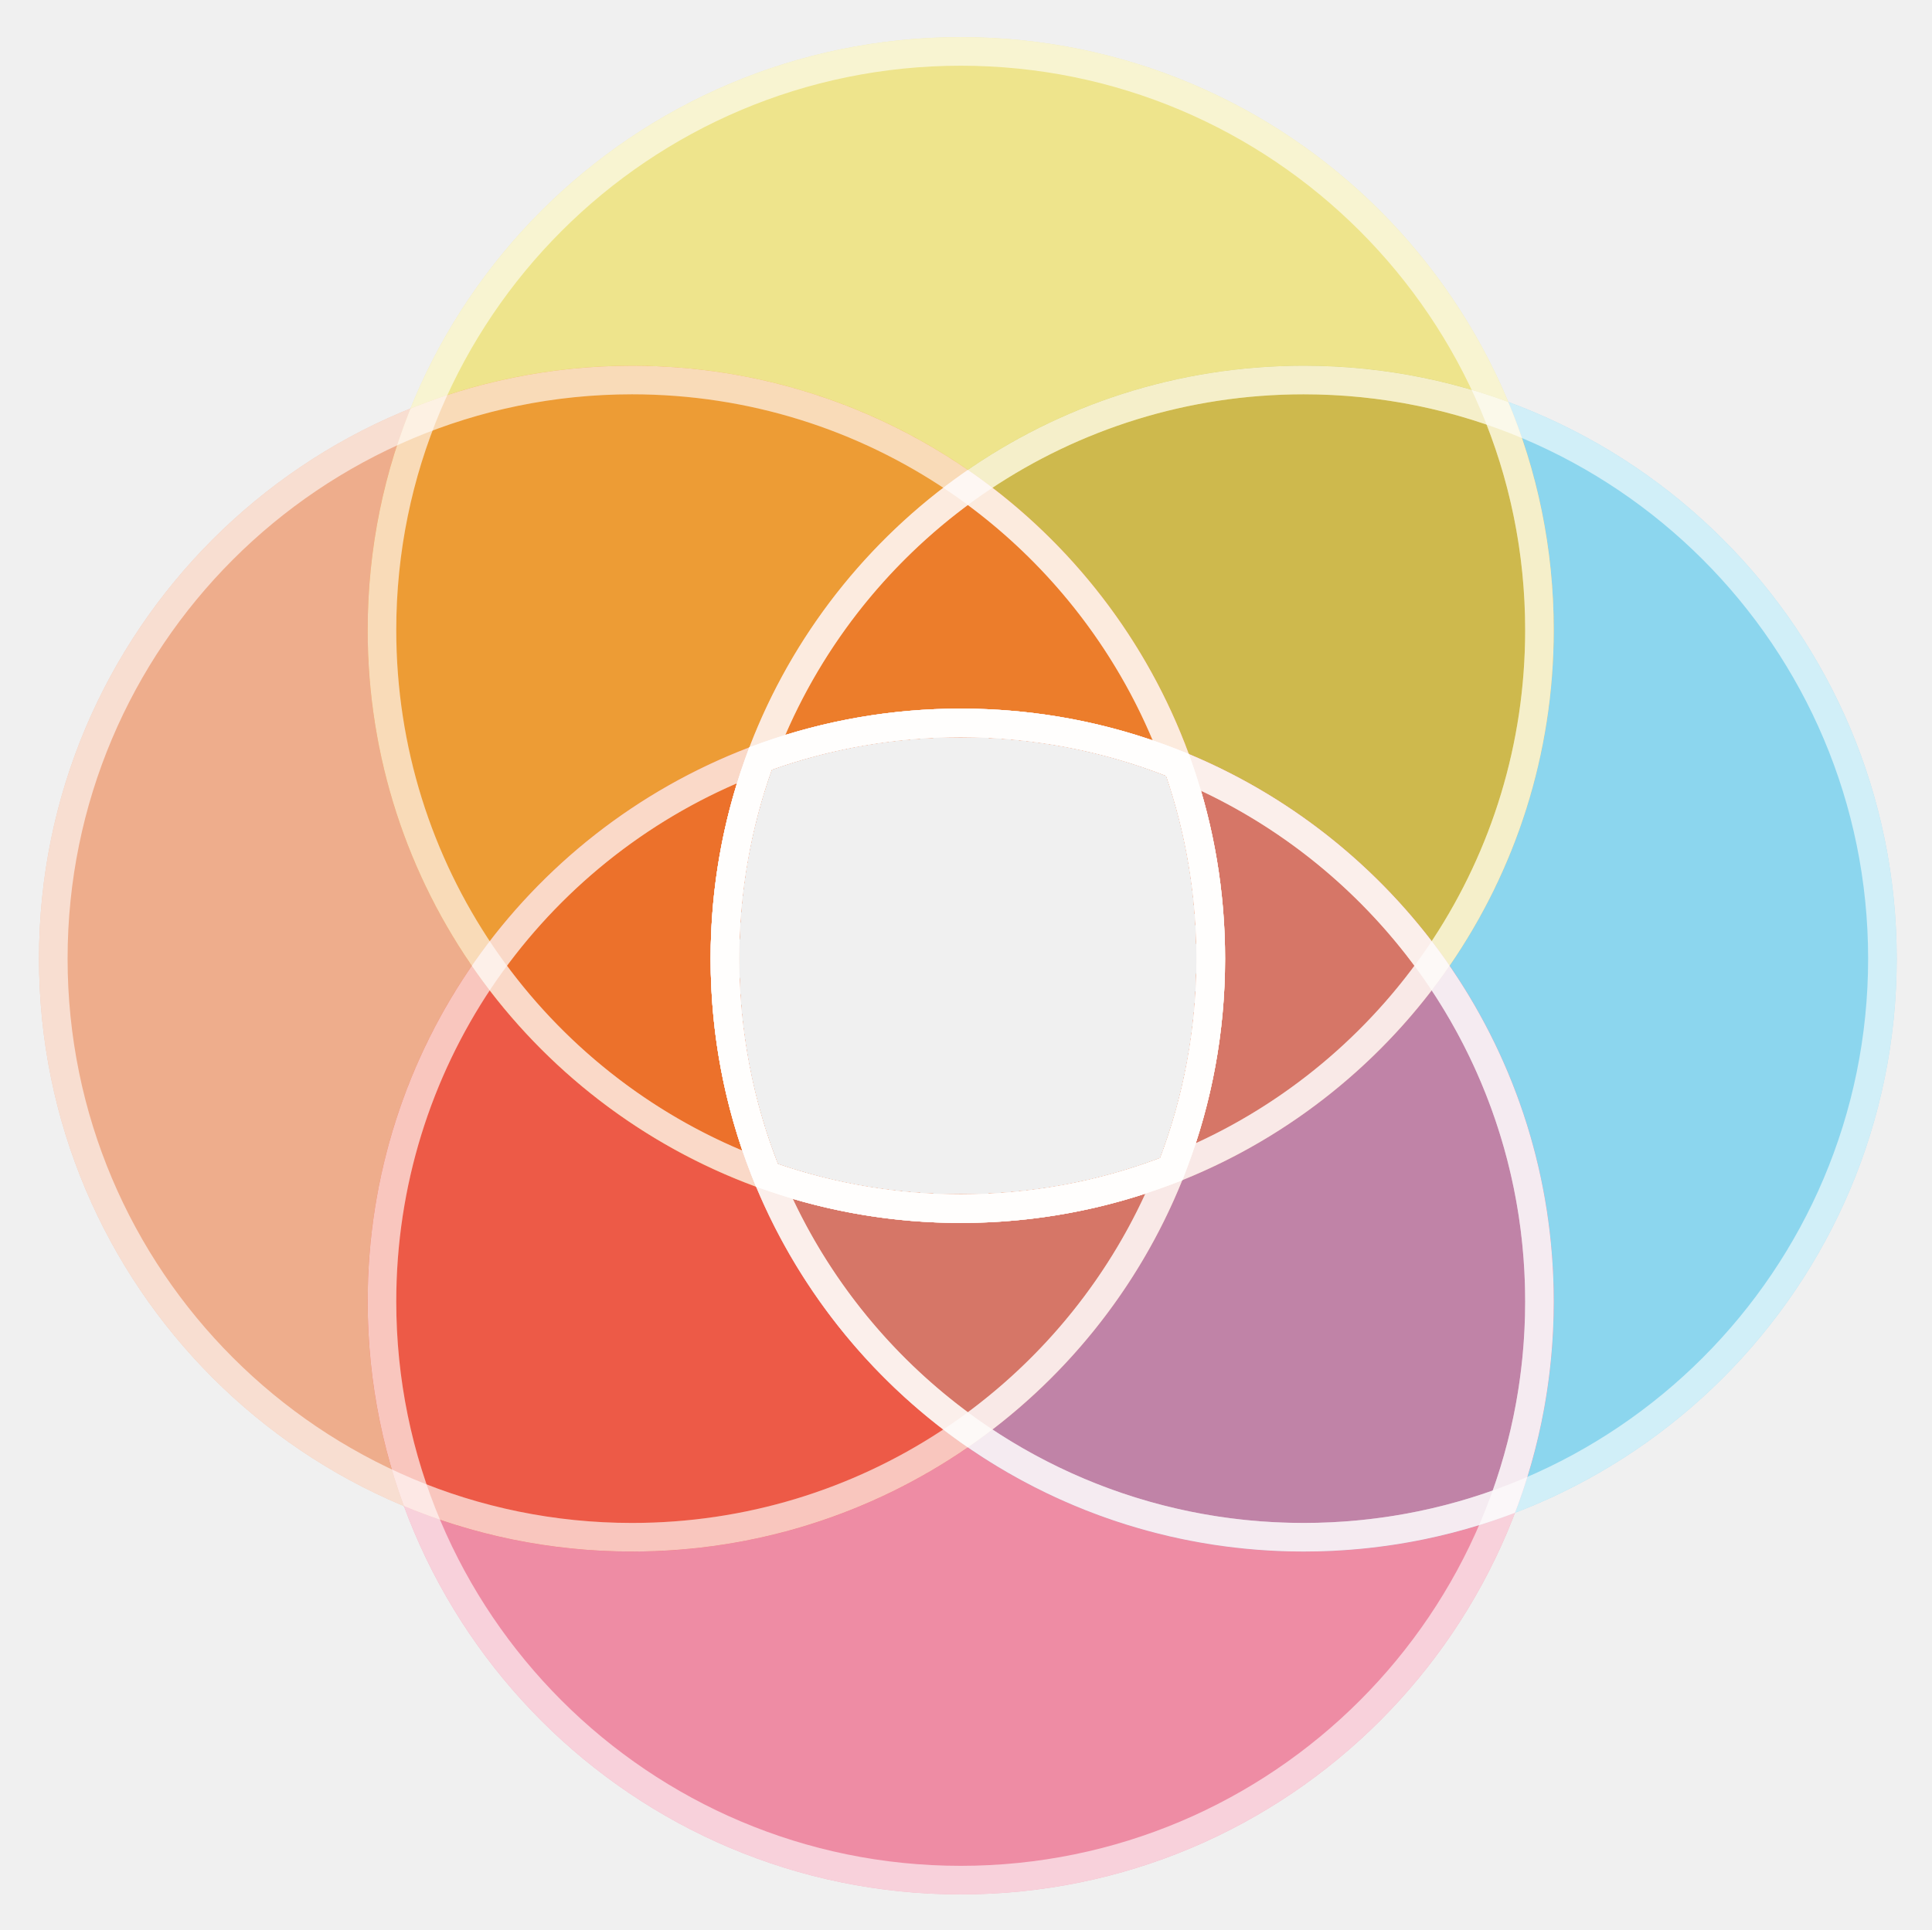
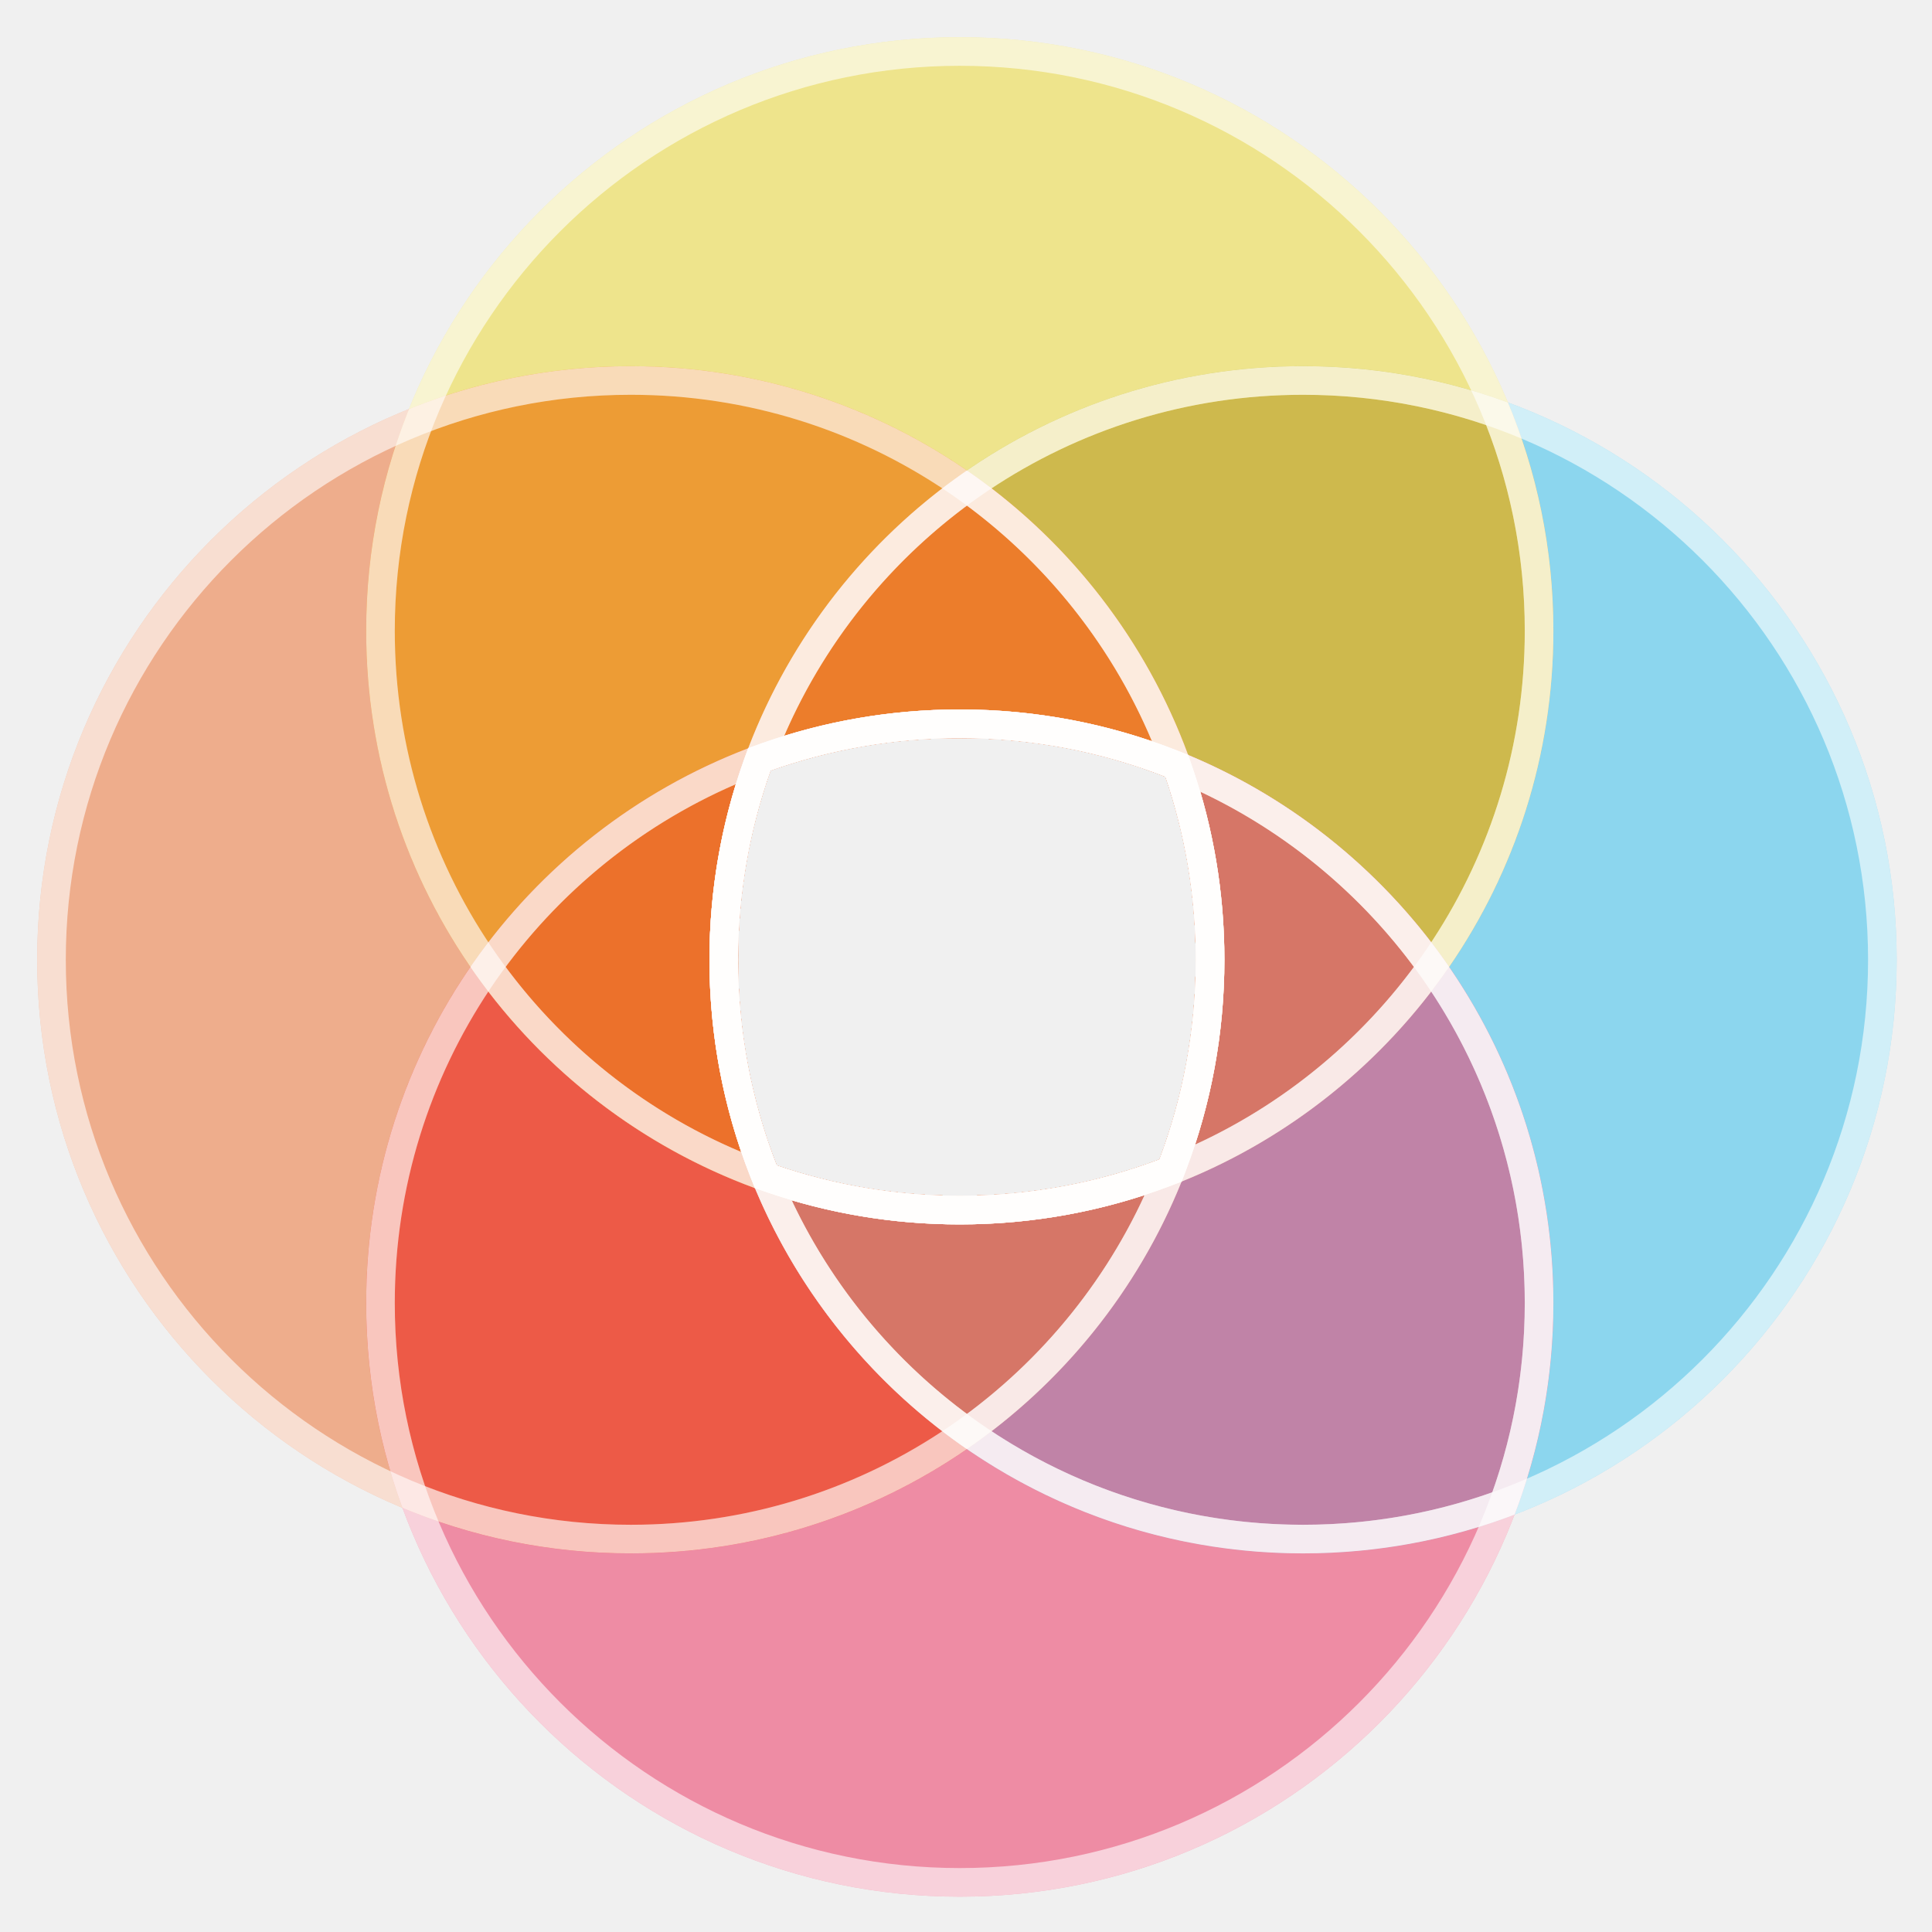
- <svg xmlns="http://www.w3.org/2000/svg" role="img" viewBox="-2.73 -2.60 135.20 135.07">
+ <svg xmlns="http://www.w3.org/2000/svg" role="img" viewBox="-2.60 -2.60 135.07 135.07">
  <mask id="a" fill="#fff">
    <path fill-rule="evenodd" d="M106 41.5C106 64.42 87.42 83 64.5 83c-5.032 0-9.855-.896-14.319-2.536C48.132 75.549 47 70.157 47 64.5 47 41.58 65.58 23 88.5 23c5.032 0 9.855.896 14.319 2.536C104.868 30.451 106 35.843 106 41.5zM64.5 81c-4.484 0-8.789-.746-12.801-2.12C49.957 74.426 49 69.577 49 64.5c0-4.644.8-9.097 2.27-13.23C55.404 49.8 59.856 49 64.5 49c5.077 0 9.926.957 14.38 2.699C80.254 55.711 81 60.016 81 64.5c0 4.919-.898 9.624-2.538 13.962C74.124 80.102 69.419 81 64.5 81z" clip-rule="evenodd" />
  </mask>
  <path fill="#C0DB90" fill-rule="evenodd" d="M106 41.5C106 64.42 87.42 83 64.5 83c-5.032 0-9.855-.896-14.319-2.536C48.132 75.549 47 70.157 47 64.5 47 41.58 65.58 23 88.5 23c5.032 0 9.855.896 14.319 2.536C104.868 30.451 106 35.843 106 41.5zM64.5 81c-4.484 0-8.789-.746-12.801-2.12C49.957 74.426 49 69.577 49 64.5c0-4.644.8-9.097 2.27-13.23C55.404 49.8 59.856 49 64.5 49c5.077 0 9.926.957 14.38 2.699C80.254 55.711 81 60.016 81 64.5c0 4.919-.898 9.624-2.538 13.962C74.124 80.102 69.419 81 64.5 81z" clip-rule="evenodd" />
  <path fill="#fff" fill-opacity=".6" d="M50.181 80.464l-1.846.77.336.806.82.301.69-1.877zm52.638-54.927l1.845-.77-.336-.806-.819-.301-.69 1.877zM51.699 78.88l-1.863.728.338.864.877.3.648-1.892zm-.429-27.61l-.67-1.885-.896.319-.319.896 1.885.67zm27.61.429l1.892-.648-.3-.877-.864-.338-.728 1.863zm-.418 26.764l.707 1.871.845-.319.319-.845-1.871-.707zM64.5 85C88.524 85 108 65.524 108 41.5h-4C104 63.315 86.315 81 64.5 81v4zm-15.009-2.659C54.172 84.061 59.229 85 64.5 85v-4c-4.793 0-9.383-.853-13.629-2.413l-1.38 3.754zM45 64.5c0 5.926 1.186 11.58 3.336 16.733l3.692-1.54C50.078 75.019 49 69.888 49 64.5h-4zM88.5 21C64.476 21 45 40.476 45 64.5h4C49 42.685 66.685 25 88.5 25v-4zm15.009 2.659C98.828 21.939 93.771 21 88.5 21v4c4.793 0 9.383.853 13.628 2.413l1.381-3.754zM108 41.5c0-5.926-1.186-11.58-3.336-16.733l-3.691 1.54C102.922 30.981 104 36.112 104 41.5h4zM51.051 80.772C55.269 82.216 59.793 83 64.5 83v-4c-4.26 0-8.347-.709-12.154-2.012l-1.296 3.784zM47 64.5c0 5.33 1.005 10.426 2.836 15.108l3.725-1.457C51.909 73.926 51 69.324 51 64.5h-4zm2.385-13.9C47.841 54.946 47 59.625 47 64.5h4c0-4.412.76-8.639 2.154-12.561l-3.769-1.339zM64.5 47c-4.875 0-9.554.841-13.9 2.385l1.339 3.769C55.861 51.76 60.088 51 64.5 51v-4zm15.108 2.836C74.926 48.005 69.83 47 64.5 47v4c4.824 0 9.426.909 13.652 2.561l1.457-3.725zM83 64.5c0-4.707-.784-9.231-2.228-13.449l-3.784 1.296C78.291 56.153 79 60.24 79 64.5h4zm-2.667 14.669C82.057 74.608 83 69.664 83 64.5h-4c0 4.674-.853 9.139-2.409 13.255l3.742 1.414zM64.5 83c5.164 0 10.108-.943 14.669-2.667l-1.414-3.742C73.639 78.147 69.174 79 64.5 79v4z" mask="url(#a)" />
  <path fill="#29BDEC" fill-opacity=".5" fill-rule="evenodd" d="M88.5 106c22.92 0 41.5-18.58 41.5-41.5S111.42 23 88.5 23C65.58 23 47 41.58 47 64.5S65.58 106 88.5 106zm-24-25c-4.484 0-8.789-.746-12.801-2.12C49.957 74.426 49 69.577 49 64.5c0-4.644.8-9.097 2.27-13.23C55.404 49.8 59.856 49 64.5 49c5.077 0 9.926.957 14.38 2.699C80.254 55.711 81 60.016 81 64.5c0 4.919-.898 9.624-2.538 13.962C74.124 80.102 69.419 81 64.5 81z" clip-rule="evenodd" />
  <mask id="b" fill="#fff">
    <path fill-rule="evenodd" d="M83 64.5C83 87.42 64.42 106 41.5 106c-5.657 0-11.05-1.132-15.964-3.181C23.896 98.355 23 93.532 23 88.5 23 65.58 41.58 47 64.5 47c5.657 0 11.05 1.132 15.964 3.182C82.104 54.645 83 59.468 83 64.5zM64.5 81c-4.484 0-8.789-.746-12.801-2.12C49.957 74.426 49 69.577 49 64.5c0-4.644.8-9.097 2.27-13.23C55.404 49.8 59.856 49 64.5 49c5.077 0 9.926.957 14.38 2.699C80.254 55.711 81 60.016 81 64.5c0 4.919-.898 9.624-2.538 13.962C74.124 80.102 69.419 81 64.5 81z" clip-rule="evenodd" />
  </mask>
  <path fill="#F16F76" fill-rule="evenodd" d="M83 64.5C83 87.42 64.42 106 41.5 106c-5.657 0-11.05-1.132-15.964-3.181C23.896 98.355 23 93.532 23 88.5 23 65.58 41.58 47 64.5 47c5.657 0 11.05 1.132 15.964 3.182C82.104 54.645 83 59.468 83 64.5zM64.5 81c-4.484 0-8.789-.746-12.801-2.12C49.957 74.426 49 69.577 49 64.5c0-4.644.8-9.097 2.27-13.23C55.404 49.8 59.856 49 64.5 49c5.077 0 9.926.957 14.38 2.699C80.254 55.711 81 60.016 81 64.5c0 4.919-.898 9.624-2.538 13.962C74.124 80.102 69.419 81 64.5 81z" clip-rule="evenodd" />
  <path fill="#fff" fill-opacity=".6" d="M25.536 102.819l-1.877.69.301.819.806.336.77-1.845zm54.927-52.638l1.877-.69-.301-.82-.806-.336-.77 1.846zM51.699 78.88l-1.863.728.338.864.877.3.648-1.892zm-.429-27.61l-.67-1.885-.896.319-.319.896 1.885.67zm27.61.429l1.892-.648-.3-.877-.864-.338-.728 1.863zm-.418 26.764l.707 1.871.845-.319.319-.845-1.871-.707zM41.5 108C65.524 108 85 88.524 85 64.5h-4C81 86.315 63.315 104 41.5 104v4zm-16.733-3.336C29.92 106.814 35.574 108 41.5 108v-4c-5.388 0-10.519-1.078-15.194-3.027l-1.54 3.691zM21 88.5c0 5.271.939 10.328 2.659 15.009l3.754-1.381C25.853 97.883 25 93.293 25 88.5h-4zM64.5 45C40.476 45 21 64.476 21 88.5h4C25 66.685 42.685 49 64.5 49v-4zm16.733 3.336C76.08 46.186 70.426 45 64.5 45v4c5.388 0 10.519 1.078 15.194 3.027l1.54-3.692zM85 64.5c0-5.271-.939-10.328-2.659-15.009l-3.754 1.38C80.147 55.117 81 59.707 81 64.5h4zM51.051 80.772C55.269 82.216 59.793 83 64.5 83v-4c-4.26 0-8.347-.709-12.154-2.012l-1.296 3.784zM47 64.5c0 5.33 1.005 10.426 2.836 15.108l3.725-1.457C51.909 73.926 51 69.324 51 64.5h-4zm2.385-13.9C47.841 54.946 47 59.625 47 64.5h4c0-4.412.76-8.639 2.154-12.561l-3.769-1.339zM64.5 47c-4.875 0-9.554.841-13.9 2.385l1.339 3.769C55.861 51.76 60.088 51 64.5 51v-4zm15.108 2.836C74.926 48.005 69.83 47 64.5 47v4c4.824 0 9.426.909 13.652 2.561l1.457-3.725zM83 64.5c0-4.707-.784-9.231-2.228-13.449l-3.784 1.296C78.291 56.153 79 60.24 79 64.5h4zm-2.667 14.669C82.057 74.608 83 69.664 83 64.5h-4c0 4.674-.853 9.139-2.409 13.255l3.742 1.414zM64.5 83c5.164 0 10.108-.943 14.669-2.667l-1.414-3.742C73.639 78.147 69.174 79 64.5 79v4z" mask="url(#b)" />
  <path fill="#F1C75F" fill-rule="evenodd" d="M41.5 23c-5.482 0-10.716 1.063-15.506 2.994C24.063 30.784 23 36.018 23 41.5 23 64.42 41.58 83 64.5 83c5.482 0 10.716-1.063 15.506-2.994C81.937 75.216 83 69.982 83 64.5 83 41.58 64.42 23 41.5 23zm23 58c-4.484 0-8.789-.746-12.801-2.12C49.957 74.426 49 69.577 49 64.5c0-4.644.8-9.097 2.27-13.23C55.404 49.8 59.856 49 64.5 49c5.077 0 9.926.957 14.38 2.699C80.254 55.711 81 60.016 81 64.5c0 4.919-.898 9.624-2.538 13.962C74.124 80.102 69.419 81 64.5 81z" clip-rule="evenodd" />
  <path fill="#fff" fill-opacity=".6" fill-rule="evenodd" d="M51.698 78.879l0.0.001c3.707 1.269 7.665 2.003 11.782 2.107.339.009.679.013 1.02.013 4.919 0 9.624-.898 13.962-2.538.117-.309.23-.62.339-.932C80.225 73.453 81 69.069 81 64.5c0-.541-.011-1.079-.032-1.614-.157-3.904-.879-7.659-2.088-11.188l-.001-0C74.426 49.957 69.577 49 64.5 49c-4.644 0-9.097.8-13.23 2.27C49.8 55.404 49 59.856 49 64.5c0 5.077.957 9.926 2.698 14.379zm26.239-29.656C73.723 47.782 69.203 47 64.5 47c-4.875 0-9.554.841-13.9 2.385l-.896.319-.319.896C47.841 54.946 47 59.625 47 64.5c0 4.703.782 9.223 2.224 13.438C34.994 71.965 25 57.9 25 41.5c0-4.919.898-9.624 2.538-13.962C31.876 25.898 36.581 25 41.5 25c16.399 0 30.465 9.994 36.438 24.224zm2.521.945c.107.29.211.583.311.876a.157.157 0 0 1 .002.006C82.216 55.269 83 59.793 83 64.5c0 5.164-.943 10.108-2.667 14.669-.002.006-.005.013-.007.019a40.639 40.639 0 0 1-.32.818 40.531 40.531 0 0 1-.823.322c-.005.002-.009.004-.014.005C74.608 82.057 69.664 83 64.5 83c-4.707 0-9.231-.784-13.449-2.228a.625.625 0 0 0-.015-.005 41.276 41.276 0 0 1-.868-.308C34.311 74.624 23 59.383 23 41.5c0-5.482 1.063-10.716 2.994-15.506C30.784 24.063 36.018 23 41.5 23c17.883 0 33.124 11.311 38.959 27.169z" clip-rule="evenodd" />
  <path fill="#EC2958" fill-opacity=".5" fill-rule="evenodd" d="M64.5 130c22.92 0 41.5-18.58 41.5-41.5C106 65.58 87.42 47 64.5 47S23 65.58 23 88.5c0 22.92 18.58 41.5 41.5 41.5zm0-49c-4.484 0-8.789-.746-12.801-2.12C49.957 74.426 49 69.577 49 64.5c0-4.644.8-9.097 2.27-13.23C55.404 49.8 59.856 49 64.5 49c5.077 0 9.926.957 14.38 2.699C80.254 55.711 81 60.016 81 64.5c0 4.919-.898 9.624-2.538 13.962C74.124 80.102 69.419 81 64.5 81z" clip-rule="evenodd" />
  <path fill="#EC6B29" fill-opacity=".5" fill-rule="evenodd" d="M106 41.5C106 64.42 87.42 83 64.5 83c-5.032 0-9.855-.896-14.319-2.536C48.132 75.549 47 70.157 47 64.5 47 41.58 65.58 23 88.5 23c5.032 0 9.855.896 14.319 2.536C104.868 30.451 106 35.843 106 41.5zM64.5 81c-4.484 0-8.789-.746-12.801-2.12C49.957 74.426 49 69.577 49 64.5c0-4.644.8-9.097 2.27-13.23C55.404 49.8 59.856 49 64.5 49c5.077 0 9.926.957 14.38 2.699C80.254 55.711 81 60.016 81 64.5c0 4.919-.898 9.624-2.538 13.962C74.124 80.102 69.419 81 64.5 81z" clip-rule="evenodd" />
  <path fill="#fff" fill-opacity=".6" fill-rule="evenodd" d="M49.839 79.616c.111.284.225.567.343.847.285.105.572.207.859.305.003.001.007.002.01.003C55.269 82.216 59.793 83 64.5 83c5.164 0 10.108-.943 14.669-2.667.005-.002.01-.004.015-.006.28-.106.558-.214.834-.326C95.251 73.856 106 58.933 106 41.5c0-5.657-1.132-11.05-3.181-15.964C98.355 23.896 93.532 23 88.5 23c-17.706 0-32.822 11.088-38.783 26.699a41.292 41.292 0 0 0-.329.892c-.001.003-.002.006-.003.009C47.841 54.946 47 59.625 47 64.5c0 5.33 1.005 10.426 2.836 15.108a.253.253 0 0 1 .003.008zm1.431-28.347c-0.0 0-.001 0-.001 0-1.361 3.83-2.148 7.935-2.257 12.211-.009.339-.013.679-.013 1.02 0 5.077.957 9.926 2.699 14.38.259.089.519.175.781.258C56.267 80.347 60.306 81 64.5 81c.541 0 1.08-.011 1.616-.033 4.334-.174 8.485-1.046 12.346-2.505a.005.005 0 0 0 0-.001C80.102 74.123 81 69.419 81 64.5c0-4.484-.746-8.789-2.12-12.801C74.426 49.957 69.577 49 64.5 49c-4.644 0-9.096.8-13.23 2.269zm29.678 26.154C82.28 73.356 83 69.012 83 64.5c0-4.707-.784-9.231-2.228-13.449l-.3-.877-.864-.338C74.926 48.005 69.83 47 64.5 47c-4.274 0-8.397.646-12.277 1.846C58.285 34.817 72.246 25 88.5 25c4.484 0 8.789.746 12.801 2.12C103.043 31.574 104 36.423 104 41.5c0 15.945-9.448 29.684-23.052 35.923z" clip-rule="evenodd" />
  <path fill="#ECD929" fill-opacity=".5" fill-rule="evenodd" d="M64.5 83C87.42 83 106 64.42 106 41.5S87.42 0 64.5 0 23 18.58 23 41.5 41.58 83 64.5 83zm0-2c-4.484 0-8.789-.746-12.801-2.12C49.957 74.426 49 69.577 49 64.5c0-4.644.8-9.097 2.27-13.23C55.404 49.8 59.856 49 64.5 49c5.077 0 9.926.957 14.38 2.699C80.254 55.711 81 60.016 81 64.5c0 4.919-.898 9.624-2.538 13.962C74.124 80.102 69.419 81 64.5 81z" clip-rule="evenodd" />
  <mask id="c" fill="#fff">
    <path fill-rule="evenodd" d="M83 64.5c0 5.482-1.063 10.716-2.994 15.506C75.216 81.937 69.982 83 64.5 83c-14.196 0-26.727-7.128-34.21-18 7.483-10.872 20.014-18 34.21-18 5.657 0 11.05 1.132 15.964 3.182C82.104 54.645 83 59.468 83 64.5zM64.5 81c-4.484 0-8.789-.746-12.801-2.12C49.957 74.426 49 69.577 49 64.5c0-4.644.8-9.097 2.27-13.23C55.404 49.8 59.856 49 64.5 49c5.077 0 9.926.957 14.38 2.699C80.254 55.711 81 60.016 81 64.5c0 4.919-.898 9.624-2.538 13.962C74.124 80.102 69.419 81 64.5 81z" clip-rule="evenodd" />
  </mask>
  <path fill="#EC6B29" fill-opacity=".5" fill-rule="evenodd" d="M83 64.5c0 5.482-1.063 10.716-2.994 15.506C75.216 81.937 69.982 83 64.5 83c-14.196 0-26.727-7.128-34.21-18 7.483-10.872 20.014-18 34.21-18 5.657 0 11.05 1.132 15.964 3.182C82.104 54.645 83 59.468 83 64.5zM64.5 81c-4.484 0-8.789-.746-12.801-2.12C49.957 74.426 49 69.577 49 64.5c0-4.644.8-9.097 2.27-13.23C55.404 49.8 59.856 49 64.5 49c5.077 0 9.926.957 14.38 2.699C80.254 55.711 81 60.016 81 64.5c0 4.919-.898 9.624-2.538 13.962C74.124 80.102 69.419 81 64.5 81z" clip-rule="evenodd" />
  <path fill="#fff" fill-opacity=".6" d="M80.006 80.006l.748 1.855.789-.318.318-.789-1.855-.748zM30.29 65l-1.647-1.134L27.862 65l.78 1.134L30.29 65zm50.174-14.819l1.877-.69-.301-.82-.806-.336-.77 1.846zM51.699 78.88l-1.863.728.338.864.877.3.648-1.892zm-.429-27.61l-.67-1.885-.896.319-.319.896 1.885.67zm27.61.429l1.892-.648-.3-.877-.864-.338-.728 1.863zm-.418 26.764l.707 1.871.845-.319.319-.845-1.871-.707zm3.399 2.292C83.886 75.73 85 70.242 85 64.5h-4c0 5.221-1.012 10.201-2.849 14.758l3.71 1.495zM64.5 85c5.742 0 11.23-1.114 16.254-3.139l-1.495-3.71C74.701 79.988 69.721 81 64.5 81v4zM28.642 66.134C36.482 77.525 49.618 85 64.5 85v-4c-13.51 0-25.437-6.781-32.562-17.134l-3.295 2.268zM64.5 45c-14.882 0-28.018 7.475-35.858 18.866l3.295 2.268C39.063 55.781 50.99 49 64.5 49v-4zm16.733 3.336C76.08 46.186 70.426 45 64.5 45v4c5.388 0 10.519 1.078 15.194 3.027l1.54-3.692zM85 64.5c0-5.271-.939-10.328-2.659-15.009l-3.754 1.38C80.147 55.117 81 59.707 81 64.5h4zM51.051 80.772C55.269 82.216 59.793 83 64.5 83v-4c-4.26 0-8.347-.709-12.154-2.012l-1.296 3.784zM47 64.5c0 5.33 1.005 10.426 2.836 15.108l3.725-1.457C51.909 73.926 51 69.324 51 64.5h-4zm2.385-13.9C47.841 54.946 47 59.625 47 64.5h4c0-4.412.76-8.639 2.154-12.561l-3.769-1.339zM64.5 47c-4.875 0-9.554.841-13.9 2.385l1.339 3.769C55.861 51.76 60.088 51 64.5 51v-4zm15.108 2.836C74.926 48.005 69.83 47 64.5 47v4c4.824 0 9.426.909 13.652 2.561l1.457-3.725zM83 64.5c0-4.707-.784-9.231-2.228-13.449l-3.784 1.296C78.291 56.153 79 60.24 79 64.5h4zm-2.667 14.669C82.057 74.608 83 69.664 83 64.5h-4c0 4.674-.853 9.139-2.409 13.255l3.742 1.414zM64.5 83c5.164 0 10.108-.943 14.669-2.667l-1.414-3.742C73.639 78.147 69.174 79 64.5 79v4z" mask="url(#c)" />
  <mask id="d" fill="#fff">
    <path fill-rule="evenodd" d="M83 64.5c0 5.482-1.063 10.716-2.994 15.506C75.216 81.937 69.982 83 64.5 83c-14.196 0-26.727-7.128-34.21-18 7.483-10.872 20.014-18 34.21-18 5.657 0 11.05 1.132 15.964 3.182C82.104 54.645 83 59.468 83 64.5zM64.5 81c-4.484 0-8.789-.746-12.801-2.12C49.957 74.426 49 69.577 49 64.5c0-4.644.8-9.097 2.27-13.23C55.404 49.8 59.856 49 64.5 49c5.077 0 9.926.957 14.38 2.699C80.254 55.711 81 60.016 81 64.5c0 4.919-.898 9.624-2.538 13.962C74.124 80.102 69.419 81 64.5 81z" clip-rule="evenodd" />
  </mask>
  <path fill="#EC6B29" fill-opacity=".5" fill-rule="evenodd" d="M83 64.5c0 5.482-1.063 10.716-2.994 15.506C75.216 81.937 69.982 83 64.5 83c-14.196 0-26.727-7.128-34.21-18 7.483-10.872 20.014-18 34.21-18 5.657 0 11.05 1.132 15.964 3.182C82.104 54.645 83 59.468 83 64.5zM64.5 81c-4.484 0-8.789-.746-12.801-2.12C49.957 74.426 49 69.577 49 64.5c0-4.644.8-9.097 2.27-13.23C55.404 49.8 59.856 49 64.5 49c5.077 0 9.926.957 14.38 2.699C80.254 55.711 81 60.016 81 64.5c0 4.919-.898 9.624-2.538 13.962C74.124 80.102 69.419 81 64.5 81z" clip-rule="evenodd" />
  <path fill="#fff" fill-opacity=".6" d="M80.006 80.006l.748 1.855.789-.318.318-.789-1.855-.748zM30.29 65l-1.647-1.134L27.862 65l.78 1.134L30.29 65zm50.174-14.819l1.877-.69-.301-.82-.806-.336-.77 1.846zM51.699 78.88l-1.863.728.338.864.877.3.648-1.892zm-.429-27.61l-.67-1.885-.896.319-.319.896 1.885.67zm27.61.429l1.892-.648-.3-.877-.864-.338-.728 1.863zm-.418 26.764l.707 1.871.845-.319.319-.845-1.871-.707zm3.399 2.292C83.886 75.73 85 70.242 85 64.5h-4c0 5.221-1.012 10.201-2.849 14.758l3.71 1.495zM64.5 85c5.742 0 11.23-1.114 16.254-3.139l-1.495-3.71C74.701 79.988 69.721 81 64.5 81v4zM28.642 66.134C36.482 77.525 49.618 85 64.5 85v-4c-13.51 0-25.437-6.781-32.562-17.134l-3.295 2.268zM64.5 45c-14.882 0-28.018 7.475-35.858 18.866l3.295 2.268C39.063 55.781 50.99 49 64.5 49v-4zm16.733 3.336C76.08 46.186 70.426 45 64.5 45v4c5.388 0 10.519 1.078 15.194 3.027l1.54-3.692zM85 64.5c0-5.271-.939-10.328-2.659-15.009l-3.754 1.38C80.147 55.117 81 59.707 81 64.5h4zM51.051 80.772C55.269 82.216 59.793 83 64.5 83v-4c-4.26 0-8.347-.709-12.154-2.012l-1.296 3.784zM47 64.5c0 5.33 1.005 10.426 2.836 15.108l3.725-1.457C51.909 73.926 51 69.324 51 64.5h-4zm2.385-13.9C47.841 54.946 47 59.625 47 64.5h4c0-4.412.76-8.639 2.154-12.561l-3.769-1.339zM64.5 47c-4.875 0-9.554.841-13.9 2.385l1.339 3.769C55.861 51.76 60.088 51 64.5 51v-4zm15.108 2.836C74.926 48.005 69.83 47 64.5 47v4c4.824 0 9.426.909 13.652 2.561l1.457-3.725zM83 64.5c0-4.707-.784-9.231-2.228-13.449l-3.784 1.296C78.291 56.153 79 60.24 79 64.5h4zm-2.667 14.669C82.057 74.608 83 69.664 83 64.5h-4c0 4.674-.853 9.139-2.409 13.255l3.742 1.414zM64.5 83c5.164 0 10.108-.943 14.669-2.667l-1.414-3.742C73.639 78.147 69.174 79 64.5 79v4z" mask="url(#d)" />
  <mask id="e" fill="#fff">
    <path fill-rule="evenodd" d="M64.5 83c14.196 0 26.727-7.128 34.21-18-7.483-10.872-20.014-18-34.21-18-5.209 0-10.194.96-14.788 2.712C47.96 54.306 47 59.291 47 64.5c0 5.657 1.132 11.05 3.182 15.964C54.645 82.104 59.468 83 64.5 83zm0-2c-4.484 0-8.789-.746-12.801-2.12C49.957 74.426 49 69.577 49 64.5c0-4.644.8-9.097 2.27-13.23C55.404 49.8 59.856 49 64.5 49c5.077 0 9.926.957 14.38 2.699C80.254 55.711 81 60.016 81 64.5c0 4.919-.898 9.624-2.538 13.962C74.124 80.102 69.419 81 64.5 81z" clip-rule="evenodd" />
  </mask>
  <path fill="#EC6B29" fill-opacity=".5" fill-rule="evenodd" d="M64.5 83c14.196 0 26.727-7.128 34.21-18-7.483-10.872-20.014-18-34.21-18-5.209 0-10.194.96-14.788 2.712C47.96 54.306 47 59.291 47 64.5c0 5.657 1.132 11.05 3.182 15.964C54.645 82.104 59.468 83 64.5 83zm0-2c-4.484 0-8.789-.746-12.801-2.12C49.957 74.426 49 69.577 49 64.5c0-4.644.8-9.097 2.27-13.23C55.404 49.8 59.856 49 64.5 49c5.077 0 9.926.957 14.38 2.699C80.254 55.711 81 60.016 81 64.5c0 4.919-.898 9.624-2.538 13.962C74.124 80.102 69.419 81 64.5 81z" clip-rule="evenodd" />
  <path fill="#fff" fill-opacity=".6" d="M98.71 65l1.647 1.134.781-1.134-.781-1.134L98.71 65zM49.712 49.712l-.713-1.869-.837.319-.319.837 1.869.713zm.469 30.752l-1.846.77.336.806.82.301.69-1.877zm1.517-1.584l-1.863.728.338.864.877.3.648-1.892zm-.429-27.61l-.67-1.885-.896.319-.319.896 1.885.67zm27.61.429l1.892-.648-.3-.877-.864-.338-.728 1.863zm-.418 26.764l.707 1.871.845-.319.319-.845-1.871-.707zm18.6-14.596C89.937 74.219 78.01 81 64.5 81v4c14.882 0 28.018-7.475 35.857-18.866l-3.295-2.268zM64.5 49c13.51 0 25.437 6.781 32.562 17.134l3.295-2.268C92.518 52.475 79.382 45 64.5 45v4zm-14.075 2.581C54.795 49.914 59.538 49 64.5 49v-4c-5.457 0-10.683 1.006-15.501 2.844l1.426 3.737zM49 64.5c0-4.962.914-9.705 2.581-14.075l-3.737-1.426C46.006 53.817 45 59.043 45 64.5h4zm3.027 15.194C50.078 75.019 49 69.888 49 64.5h-4c0 5.926 1.186 11.58 3.336 16.733l3.692-1.54zM64.5 81c-4.793 0-9.383-.853-13.629-2.413l-1.38 3.754C54.172 84.061 59.229 85 64.5 85v-4zm-13.449-.228C55.269 82.216 59.793 83 64.5 83v-4c-4.26 0-8.347-.709-12.154-2.012l-1.296 3.784zM47 64.5c0 5.33 1.005 10.426 2.836 15.108l3.725-1.457C51.909 73.926 51 69.324 51 64.5h-4zm2.385-13.9C47.841 54.946 47 59.625 47 64.5h4c0-4.412.76-8.639 2.154-12.561l-3.769-1.339zM64.5 47c-4.875 0-9.554.841-13.9 2.385l1.339 3.769C55.861 51.76 60.088 51 64.5 51v-4zm15.108 2.836C74.926 48.005 69.83 47 64.5 47v4c4.824 0 9.426.909 13.652 2.561l1.457-3.725zM83 64.5c0-4.707-.784-9.231-2.228-13.449l-3.784 1.296C78.291 56.153 79 60.24 79 64.5h4zm-2.667 14.669C82.057 74.608 83 69.664 83 64.5h-4c0 4.674-.853 9.139-2.409 13.255l3.742 1.414zM64.5 83c5.164 0 10.108-.943 14.669-2.667l-1.414-3.742C73.639 78.147 69.174 79 64.5 79v4z" mask="url(#e)" />
  <path fill="#EC6B29" fill-opacity=".5" fill-rule="evenodd" d="M41.5 106C64.42 106 83 87.42 83 64.5S64.42 23 41.5 23 0 41.58 0 64.5 18.58 106 41.5 106zm23-25c-4.484 0-8.789-.746-12.801-2.12C49.957 74.426 49 69.577 49 64.5c0-4.644.8-9.097 2.27-13.23C55.404 49.8 59.856 49 64.5 49c5.077 0 9.926.957 14.38 2.699C80.254 55.711 81 60.016 81 64.5c0 4.919-.898 9.624-2.538 13.962C74.124 80.102 69.419 81 64.5 81z" clip-rule="evenodd" />
  <mask id="f" fill="#fff">
    <path fill-rule="evenodd" d="M64.5 47c-5.209 0-10.194.96-14.788 2.712C47.96 54.306 47 59.291 47 64.5 47 87.42 65.58 106 88.5 106c5.209 0 10.194-.96 14.788-2.712C105.04 98.694 106 93.709 106 88.5 106 65.58 87.42 47 64.5 47zm0 34c-4.484 0-8.789-.746-12.801-2.12C49.957 74.426 49 69.577 49 64.5c0-4.644.8-9.097 2.27-13.23C55.404 49.8 59.856 49 64.5 49c5.077 0 9.926.957 14.38 2.699C80.254 55.711 81 60.016 81 64.5c0 4.919-.898 9.624-2.538 13.962C74.124 80.102 69.419 81 64.5 81z" clip-rule="evenodd" />
  </mask>
  <path fill="#C083A7" fill-rule="evenodd" d="M64.5 47c-5.209 0-10.194.96-14.788 2.712C47.96 54.306 47 59.291 47 64.5 47 87.42 65.58 106 88.5 106c5.209 0 10.194-.96 14.788-2.712C105.04 98.694 106 93.709 106 88.5 106 65.58 87.42 47 64.5 47zm0 34c-4.484 0-8.789-.746-12.801-2.12C49.957 74.426 49 69.577 49 64.5c0-4.644.8-9.097 2.27-13.23C55.404 49.8 59.856 49 64.5 49c5.077 0 9.926.957 14.38 2.699C80.254 55.711 81 60.016 81 64.5c0 4.919-.898 9.624-2.538 13.962C74.124 80.102 69.419 81 64.5 81z" clip-rule="evenodd" />
  <path fill="#fff" fill-opacity=".6" d="M49.712 49.712l-.713-1.869-.837.319-.319.837 1.869.713zm53.576 53.576l.713 1.869.836-.32.32-.836-1.869-.713zM51.699 78.88l-1.863.728.338.864.877.3.648-1.892zm-.429-27.61l-.67-1.885-.896.319-.319.896 1.885.67zm27.61.429l1.892-.648-.3-.877-.864-.338-.728 1.863zm-.418 26.764l.707 1.871.845-.319.319-.845-1.871-.707zM50.425 51.581C54.795 49.914 59.538 49 64.5 49v-4c-5.457 0-10.683 1.006-15.501 2.844l1.426 3.737zM49 64.5c0-4.962.914-9.705 2.581-14.075l-3.737-1.426C46.006 53.817 45 59.043 45 64.5h4zM88.5 104C66.685 104 49 86.315 49 64.5h-4C45 88.524 64.476 108 88.5 108v-4zm14.075-2.581C98.205 103.086 93.462 104 88.5 104v4c5.457 0 10.683-1.006 15.501-2.843l-1.426-3.738zM104 88.5c0 4.962-.914 9.706-2.581 14.075l3.738 1.426C106.994 99.183 108 93.957 108 88.5h-4zM64.5 49C86.315 49 104 66.685 104 88.5h4C108 64.476 88.524 45 64.5 45v4zM51.051 80.772C55.269 82.216 59.793 83 64.5 83v-4c-4.26 0-8.347-.709-12.154-2.012l-1.296 3.784zM47 64.5c0 5.33 1.005 10.426 2.836 15.108l3.725-1.457C51.909 73.926 51 69.324 51 64.5h-4zm2.385-13.9C47.841 54.946 47 59.625 47 64.5h4c0-4.412.76-8.639 2.154-12.561l-3.769-1.339zM64.5 47c-4.875 0-9.554.841-13.9 2.385l1.339 3.769C55.861 51.76 60.088 51 64.5 51v-4zm15.108 2.836C74.926 48.005 69.83 47 64.5 47v4c4.824 0 9.426.909 13.652 2.561l1.457-3.725zM83 64.5c0-4.707-.784-9.231-2.228-13.449l-3.784 1.296C78.291 56.153 79 60.24 79 64.5h4zm-2.667 14.669C82.057 74.608 83 69.664 83 64.5h-4c0 4.674-.853 9.139-2.409 13.255l3.742 1.414zM64.5 83c5.164 0 10.108-.943 14.669-2.667l-1.414-3.742C73.639 78.147 69.174 79 64.5 79v4z" mask="url(#f)" />
  <mask id="g" fill="#fff">
    <path fill-rule="evenodd" d="M47 64.5c0-5.209.96-10.194 2.712-14.788.172-.066.345-.13.519-.194C54.68 47.889 59.486 47 64.5 47c5.657 0 11.05 1.132 15.964 3.182C82.104 54.645 83 59.468 83 64.5c0 14.196-7.128 26.727-18 34.21-10.872-7.483-18-20.014-18-34.21zM64.5 81c-4.484 0-8.789-.746-12.801-2.12C49.957 74.426 49 69.577 49 64.5c0-4.644.8-9.097 2.27-13.23C55.404 49.8 59.856 49 64.5 49c5.077 0 9.926.957 14.38 2.699C80.254 55.711 81 60.016 81 64.5c0 4.919-.898 9.624-2.538 13.962C74.124 80.102 69.419 81 64.5 81z" clip-rule="evenodd" />
  </mask>
  <path fill="#EC6B29" fill-opacity=".5" fill-rule="evenodd" d="M47 64.5c0-5.209.96-10.194 2.712-14.788.172-.066.345-.13.519-.194C54.68 47.889 59.486 47 64.5 47c5.657 0 11.05 1.132 15.964 3.182C82.104 54.645 83 59.468 83 64.5c0 14.196-7.128 26.727-18 34.21-10.872-7.483-18-20.014-18-34.21zM64.5 81c-4.484 0-8.789-.746-12.801-2.12C49.957 74.426 49 69.577 49 64.5c0-4.644.8-9.097 2.27-13.23C55.404 49.8 59.856 49 64.5 49c5.077 0 9.926.957 14.38 2.699C80.254 55.711 81 60.016 81 64.5c0 4.919-.898 9.624-2.538 13.962C74.124 80.102 69.419 81 64.5 81z" clip-rule="evenodd" />
  <path fill="#fff" fill-opacity=".6" d="M49.712 49.712l-.713-1.869-.837.319-.319.837 1.869.713zm.519-.194l-.688-1.878.688 1.878zm30.233.663l1.877-.69-.301-.82-.806-.336-.77 1.846zM65 98.71l-1.134 1.647 1.134.781 1.134-.781L65 98.71zM51.699 78.88l-1.863.728.338.864.877.3.648-1.892zm-.429-27.61l-.67-1.885-.896.319-.319.896 1.885.67zm27.61.429l1.892-.648-.3-.877-.864-.338-.728 1.863zm-.418 26.764l.707 1.871.845-.319.319-.845-1.871-.707zM47.843 48.999C46.006 53.817 45 59.043 45 64.5h4c0-4.962.914-9.705 2.581-14.075l-3.737-1.426zm1.7-1.359c-.182.067-.363.134-.544.203l1.426 3.737c.164-.063.329-.124.494-.184l-1.375-3.756zM64.5 45c-5.252 0-10.29.931-14.957 2.64l1.375 3.756C55.151 49.847 59.724 49 64.5 49v-4zm16.733 3.336C76.08 46.186 70.426 45 64.5 45v4c5.388 0 10.519 1.078 15.194 3.027l1.54-3.692zM85 64.5c0-5.271-.939-10.328-2.659-15.009l-3.754 1.38C80.147 55.117 81 59.707 81 64.5h4zm-18.866 35.857C77.525 92.518 85 79.382 85 64.5h-4c0 13.51-6.781 25.437-17.134 32.562l2.268 3.295zM45 64.5c0 14.882 7.475 28.018 18.866 35.857l2.268-3.295C55.781 89.937 49 78.01 49 64.5h-4zm6.051 16.272C55.269 82.216 59.793 83 64.5 83v-4c-4.26 0-8.347-.709-12.154-2.012l-1.296 3.784zM47 64.5c0 5.33 1.005 10.426 2.836 15.108l3.725-1.457C51.909 73.926 51 69.324 51 64.5h-4zm2.385-13.9C47.841 54.946 47 59.625 47 64.5h4c0-4.412.76-8.639 2.154-12.561l-3.769-1.339zM64.5 47c-4.875 0-9.554.841-13.9 2.385l1.339 3.769C55.861 51.76 60.088 51 64.5 51v-4zm15.108 2.836C74.926 48.005 69.83 47 64.5 47v4c4.824 0 9.426.909 13.652 2.561l1.457-3.725zM83 64.5c0-4.707-.784-9.231-2.228-13.449l-3.784 1.296C78.291 56.153 79 60.24 79 64.5h4zm-2.667 14.669C82.057 74.608 83 69.664 83 64.5h-4c0 4.674-.853 9.139-2.409 13.255l3.742 1.414zM64.5 83c5.164 0 10.108-.943 14.669-2.667l-1.414-3.742C73.639 78.147 69.174 79 64.5 79v4z" mask="url(#g)" />
  <mask id="h" fill="#fff">
    <path fill-rule="evenodd" d="M64.5 83c14.196 0 26.727-7.128 34.21-18-7.483-10.872-20.014-18-34.21-18-5.209 0-10.194.96-14.788 2.712C47.96 54.306 47 59.291 47 64.5c0 5.657 1.132 11.05 3.182 15.964C54.645 82.104 59.468 83 64.5 83zm0-2c-4.484 0-8.789-.746-12.801-2.12C49.957 74.426 49 69.577 49 64.5c0-4.644.8-9.097 2.27-13.23C55.404 49.8 59.856 49 64.5 49c5.077 0 9.926.957 14.38 2.699C80.254 55.711 81 60.016 81 64.5c0 4.919-.898 9.624-2.538 13.962C74.124 80.102 69.419 81 64.5 81z" clip-rule="evenodd" />
  </mask>
  <path fill="#EC6B29" fill-opacity=".5" fill-rule="evenodd" d="M64.5 83c14.196 0 26.727-7.128 34.21-18-7.483-10.872-20.014-18-34.21-18-5.209 0-10.194.96-14.788 2.712C47.96 54.306 47 59.291 47 64.5c0 5.657 1.132 11.05 3.182 15.964C54.645 82.104 59.468 83 64.5 83zm0-2c-4.484 0-8.789-.746-12.801-2.12C49.957 74.426 49 69.577 49 64.5c0-4.644.8-9.097 2.27-13.23C55.404 49.8 59.856 49 64.5 49c5.077 0 9.926.957 14.38 2.699C80.254 55.711 81 60.016 81 64.5c0 4.919-.898 9.624-2.538 13.962C74.124 80.102 69.419 81 64.5 81z" clip-rule="evenodd" />
  <path fill="#fff" fill-opacity=".6" d="M98.71 65l1.647 1.134.781-1.134-.781-1.134L98.71 65zM49.712 49.712l-.713-1.869-.837.319-.319.837 1.869.713zm.469 30.752l-1.846.77.336.806.82.301.69-1.877zm1.517-1.584l-1.863.728.338.864.877.3.648-1.892zm-.429-27.61l-.67-1.885-.896.319-.319.896 1.885.67zm27.61.429l1.892-.648-.3-.877-.864-.338-.728 1.863zm-.418 26.764l.707 1.871.845-.319.319-.845-1.871-.707zm18.6-14.596C89.937 74.219 78.01 81 64.5 81v4c14.882 0 28.018-7.475 35.857-18.866l-3.295-2.268zM64.5 49c13.51 0 25.437 6.781 32.562 17.134l3.295-2.268C92.518 52.475 79.382 45 64.5 45v4zm-14.075 2.581C54.795 49.914 59.538 49 64.5 49v-4c-5.457 0-10.683 1.006-15.501 2.844l1.426 3.737zM49 64.5c0-4.962.914-9.705 2.581-14.075l-3.737-1.426C46.006 53.817 45 59.043 45 64.5h4zm3.027 15.194C50.078 75.019 49 69.888 49 64.5h-4c0 5.926 1.186 11.58 3.336 16.733l3.692-1.54zM64.5 81c-4.793 0-9.383-.853-13.629-2.413l-1.38 3.754C54.172 84.061 59.229 85 64.5 85v-4zm-13.449-.228C55.269 82.216 59.793 83 64.5 83v-4c-4.26 0-8.347-.709-12.154-2.012l-1.296 3.784zM47 64.5c0 5.33 1.005 10.426 2.836 15.108l3.725-1.457C51.909 73.926 51 69.324 51 64.5h-4zm2.385-13.9C47.841 54.946 47 59.625 47 64.5h4c0-4.412.76-8.639 2.154-12.561l-3.769-1.339zM64.5 47c-4.875 0-9.554.841-13.9 2.385l1.339 3.769C55.861 51.76 60.088 51 64.5 51v-4zm15.108 2.836C74.926 48.005 69.83 47 64.5 47v4c4.824 0 9.426.909 13.652 2.561l1.457-3.725zM83 64.5c0-4.707-.784-9.231-2.228-13.449l-3.784 1.296C78.291 56.153 79 60.24 79 64.5h4zm-2.667 14.669C82.057 74.608 83 69.664 83 64.5h-4c0 4.674-.853 9.139-2.409 13.255l3.742 1.414zM64.5 83c5.164 0 10.108-.943 14.669-2.667l-1.414-3.742C73.639 78.147 69.174 79 64.5 79v4z" mask="url(#h)" />
  <mask id="i" fill="#fff">
    <path fill-rule="evenodd" d="M50.231 80.482l-.049-.018C48.132 75.549 47 70.157 47 64.5c0-14.196 7.128-26.727 18-34.21 10.872 7.483 18 20.014 18 34.21 0 5.482-1.063 10.716-2.994 15.506C75.216 81.937 69.982 83 64.5 83c-5.014 0-9.82-.889-14.269-2.518zM64.5 81c-4.484 0-8.789-.746-12.801-2.12C49.957 74.426 49 69.577 49 64.5c0-4.644.8-9.097 2.27-13.23C55.404 49.8 59.856 49 64.5 49c5.077 0 9.926.957 14.38 2.699C80.254 55.711 81 60.016 81 64.5c0 4.919-.898 9.624-2.538 13.962C74.124 80.102 69.419 81 64.5 81z" clip-rule="evenodd" />
  </mask>
  <path fill="#EC6B29" fill-opacity=".5" fill-rule="evenodd" d="M50.231 80.482l-.049-.018C48.132 75.549 47 70.157 47 64.5c0-14.196 7.128-26.727 18-34.21 10.872 7.483 18 20.014 18 34.21 0 5.482-1.063 10.716-2.994 15.506C75.216 81.937 69.982 83 64.5 83c-5.014 0-9.82-.889-14.269-2.518zM64.5 81c-4.484 0-8.789-.746-12.801-2.12C49.957 74.426 49 69.577 49 64.5c0-4.644.8-9.097 2.27-13.23C55.404 49.8 59.856 49 64.5 49c5.077 0 9.926.957 14.38 2.699C80.254 55.711 81 60.016 81 64.5c0 4.919-.898 9.624-2.538 13.962C74.124 80.102 69.419 81 64.5 81z" clip-rule="evenodd" />
  <path fill="#fff" fill-opacity=".6" d="M50.181 80.464l-1.846.77.336.807.821.301.689-1.878zm.049.018l-.689 1.878.001.001.688-1.878zM65 30.29l1.134-1.647L65 27.862l-1.134.78L65 30.29zm15.006 49.716l.748 1.855.789-.318.318-.789-1.855-.748zM51.699 78.88l-1.863.728.338.864.877.3.648-1.892zm-.429-27.61l-.67-1.885-.896.319-.319.896 1.885.67zm27.61.429l1.892-.648-.3-.877-.864-.338-.728 1.863zm-.418 26.764l.707 1.871.845-.319.319-.845-1.871-.707zm-28.97 3.879l.05.018 1.378-3.755-.049-.018-1.378 3.755zM45 64.5c0 5.926 1.186 11.58 3.336 16.733l3.692-1.54C50.078 75.019 49 69.888 49 64.5h-4zm18.866-35.858C52.475 36.482 45 49.618 45 64.5h4c0-13.51 6.781-25.437 17.134-32.562l-2.268-3.295zM85 64.5c0-14.882-7.475-28.018-18.866-35.858l-2.268 3.295C74.219 39.063 81 50.99 81 64.5h4zm-3.139 16.254C83.886 75.73 85 70.242 85 64.5h-4c0 5.221-1.012 10.201-2.849 14.758l3.71 1.495zM64.5 85c5.742 0 11.23-1.114 16.254-3.139l-1.495-3.71C74.701 79.988 69.721 81 64.5 81v4zm-14.957-2.64C54.21 84.069 59.248 85 64.5 85v-4c-4.776 0-9.349-.847-13.581-2.396l-1.375 3.756zm1.507-1.588C55.269 82.216 59.793 83 64.5 83v-4c-4.26 0-8.347-.709-12.154-2.012l-1.296 3.784zM47 64.5c0 5.33 1.005 10.426 2.836 15.108l3.725-1.457C51.909 73.926 51 69.324 51 64.5h-4zm2.385-13.9C47.841 54.946 47 59.625 47 64.5h4c0-4.412.76-8.639 2.154-12.561l-3.769-1.339zM64.5 47c-4.875 0-9.554.841-13.9 2.385l1.339 3.769C55.861 51.76 60.088 51 64.5 51v-4zm15.108 2.836C74.926 48.005 69.83 47 64.5 47v4c4.824 0 9.426.909 13.652 2.561l1.457-3.725zM83 64.5c0-4.707-.784-9.231-2.228-13.449l-3.784 1.296C78.291 56.153 79 60.24 79 64.5h4zm-2.667 14.669C82.057 74.608 83 69.664 83 64.5h-4c0 4.674-.853 9.139-2.409 13.255l3.742 1.414zM64.5 83c5.164 0 10.108-.943 14.669-2.667l-1.414-3.742C73.639 78.147 69.174 79 64.5 79v4z" mask="url(#i)" />
  <path fill="#fff" fill-opacity=".6" fill-rule="evenodd" d="M49.84 79.619c.113.287.228.574.347.858C56.444 95.466 71.242 106 88.5 106c22.92 0 41.5-18.58 41.5-41.5S111.42 23 88.5 23c-17.706 0-32.822 11.088-38.783 26.699a41.292 41.292 0 0 0-.329.892c-.001.003-.002.006-.003.009C47.841 54.946 47 59.625 47 64.5c0 5.33 1.005 10.426 2.836 15.108a.43.43 0 0 1 .004.01zm1.43-28.349c-0.0 0-.001 0-.001 0-1.361 3.83-2.148 7.935-2.257 12.211a40.317 40.317 0 0 0 .018 2.605c.178 4.502 1.108 8.806 2.667 12.794 0.0 0.0 0.0 0.0.001 0C55.711 80.254 60.017 81 64.5 81c4.919 0 9.624-.898 13.962-2.538C80.102 74.124 81 69.419 81 64.5c0-4.484-.746-8.789-2.12-12.801C74.426 49.957 69.577 49 64.5 49c-4.644 0-9.096.8-13.23 2.269zm1.476 30.043C56.473 82.411 60.418 83 64.5 83c5.164 0 10.108-.943 14.669-2.667l.845-.319.319-.845C82.057 74.608 83 69.664 83 64.5c0-4.707-.784-9.231-2.228-13.449l-.3-.877-.864-.338C74.926 48.005 69.83 47 64.5 47c-4.274 0-8.397.646-12.277 1.846C58.285 34.817 72.246 25 88.5 25c21.815 0 39.5 17.685 39.5 39.5S110.315 104 88.5 104c-15.803 0-29.438-9.28-35.754-22.688z" clip-rule="evenodd" />
  <path fill="#fff" fill-opacity=".6" fill-rule="evenodd" d="M50.174 80.472l-.338-.864C48.005 74.926 47 69.83 47 64.5c0-4.274.646-8.397 1.846-12.277C34.817 58.285 25 72.246 25 88.5c0 21.815 17.685 39.5 39.5 39.5S104 110.315 104 88.5c0-15.803-9.28-29.438-22.688-35.754C82.411 56.473 83 60.418 83 64.5c0 5.164-.943 10.108-2.667 14.669l-.319.845-.845.319C74.608 82.057 69.664 83 64.5 83c-4.707 0-9.231-.784-13.449-2.228l-.877-.3zm28.707-28.773a.001.001 0 0 0-0-.001c-4.155-1.625-8.653-2.567-13.361-2.686A40.173 40.173 0 0 0 64.5 49c-.511 0-1.02.01-1.527.029-4.094.155-8.025.933-11.704 2.241-0.0 0-0.0.001-0.0.001C49.8 55.404 49 59.856 49 64.5c0 5.077.957 9.926 2.699 14.38C55.711 80.254 60.016 81 64.5 81c4.919 0 9.624-.898 13.962-2.538C80.102 74.124 81 69.419 81 64.5c0-4.484-.746-8.789-2.12-12.801zm1.596-1.512C95.466 56.444 106 71.242 106 88.5c0 22.92-18.58 41.5-41.5 41.5S23 111.42 23 88.5c0-17.706 11.088-32.822 26.699-38.783.297-.113.596-.224.896-.33a.08.08 0 0 1 .005-.002C54.946 47.841 59.625 47 64.5 47c5.33 0 10.426 1.005 15.108 2.836.005.002.01.004.015.006.286.112.571.227.853.345z" clip-rule="evenodd" />
  <path fill="#fff" fill-opacity=".6" fill-rule="evenodd" d="M51.698 78.879l0.0.001c3.402 1.165 7.015 1.879 10.769 2.069.673.034 1.351.051 2.033.051.789 0 1.573-.023 2.35-.069 4.069-.238 7.969-1.092 11.612-2.469a.005.005 0 0 0 0-.001C80.102 74.123 81 69.419 81 64.5c0-4.484-.746-8.789-2.12-12.801C74.426 49.957 69.577 49 64.5 49c-4.644 0-9.097.8-13.23 2.27C49.8 55.404 49 59.856 49 64.5c0 5.077.957 9.926 2.698 14.379zm29.25-1.456C82.28 73.356 83 69.012 83 64.5c0-4.707-.784-9.231-2.228-13.449l-.3-.877-.864-.338C74.926 48.005 69.83 47 64.5 47c-4.875 0-9.554.841-13.9 2.385l-.896.319-.319.896C47.841 54.946 47 59.625 47 64.5c0 4.703.782 9.223 2.224 13.438C34.994 71.965 25 57.9 25 41.5 25 19.685 42.685 2 64.5 2S104 19.685 104 41.5c0 15.945-9.448 29.684-23.052 35.923zm-.93 2.578C95.251 73.856 106 58.933 106 41.5 106 18.58 87.42 0 64.5 0S23 18.58 23 41.5c0 17.883 11.311 33.124 27.169 38.959.286.105.573.207.862.306.007.002.013.005.02.007C55.269 82.216 59.793 83 64.5 83c5.164 0 10.108-.943 14.669-2.667.285-.107.568-.218.849-.332z" clip-rule="evenodd" />
  <path fill="#fff" fill-opacity=".6" fill-rule="evenodd" d="M50.174 80.472l-.338-.864C48.005 74.926 47 69.83 47 64.5c0-4.875.841-9.554 2.385-13.9l.319-.896.896-.319C54.946 47.841 59.625 47 64.5 47c4.703 0 9.223.782 13.438 2.224C71.965 34.994 57.9 25 41.5 25 19.685 25 2 42.685 2 64.5S19.685 104 41.5 104c15.945 0 29.684-9.448 35.923-23.052C73.356 82.28 69.012 83 64.5 83c-4.707 0-9.231-.784-13.449-2.228l-.877-.3zm28.288-2.01c0-0.0.001-0.0.001-0 1.412-3.737 2.275-7.746 2.486-11.929.034-.673.051-1.351.051-2.033 0-.789-.023-1.573-.069-2.35-.213-3.64-.919-7.145-2.051-10.451l-.001-0C74.426 49.957 69.577 49 64.5 49c-4.644 0-9.097.8-13.23 2.27C49.8 55.404 49 59.856 49 64.5c0 5.077.957 9.926 2.699 14.38C55.711 80.254 60.016 81 64.5 81c4.919 0 9.623-.898 13.961-2.538zm1.54 1.556C73.856 95.251 58.933 106 41.5 106 18.58 106 0 87.42 0 64.5S18.58 23 41.5 23c17.883 0 33.124 11.311 38.959 27.169.105.285.207.572.306.86.003.007.005.015.008.022C82.216 55.269 83 59.793 83 64.5c0 5.164-.943 10.108-2.667 14.669-.002.005-.004.01-.005.015a41.816 41.816 0 0 1-.326.835z" clip-rule="evenodd" />
</svg>
